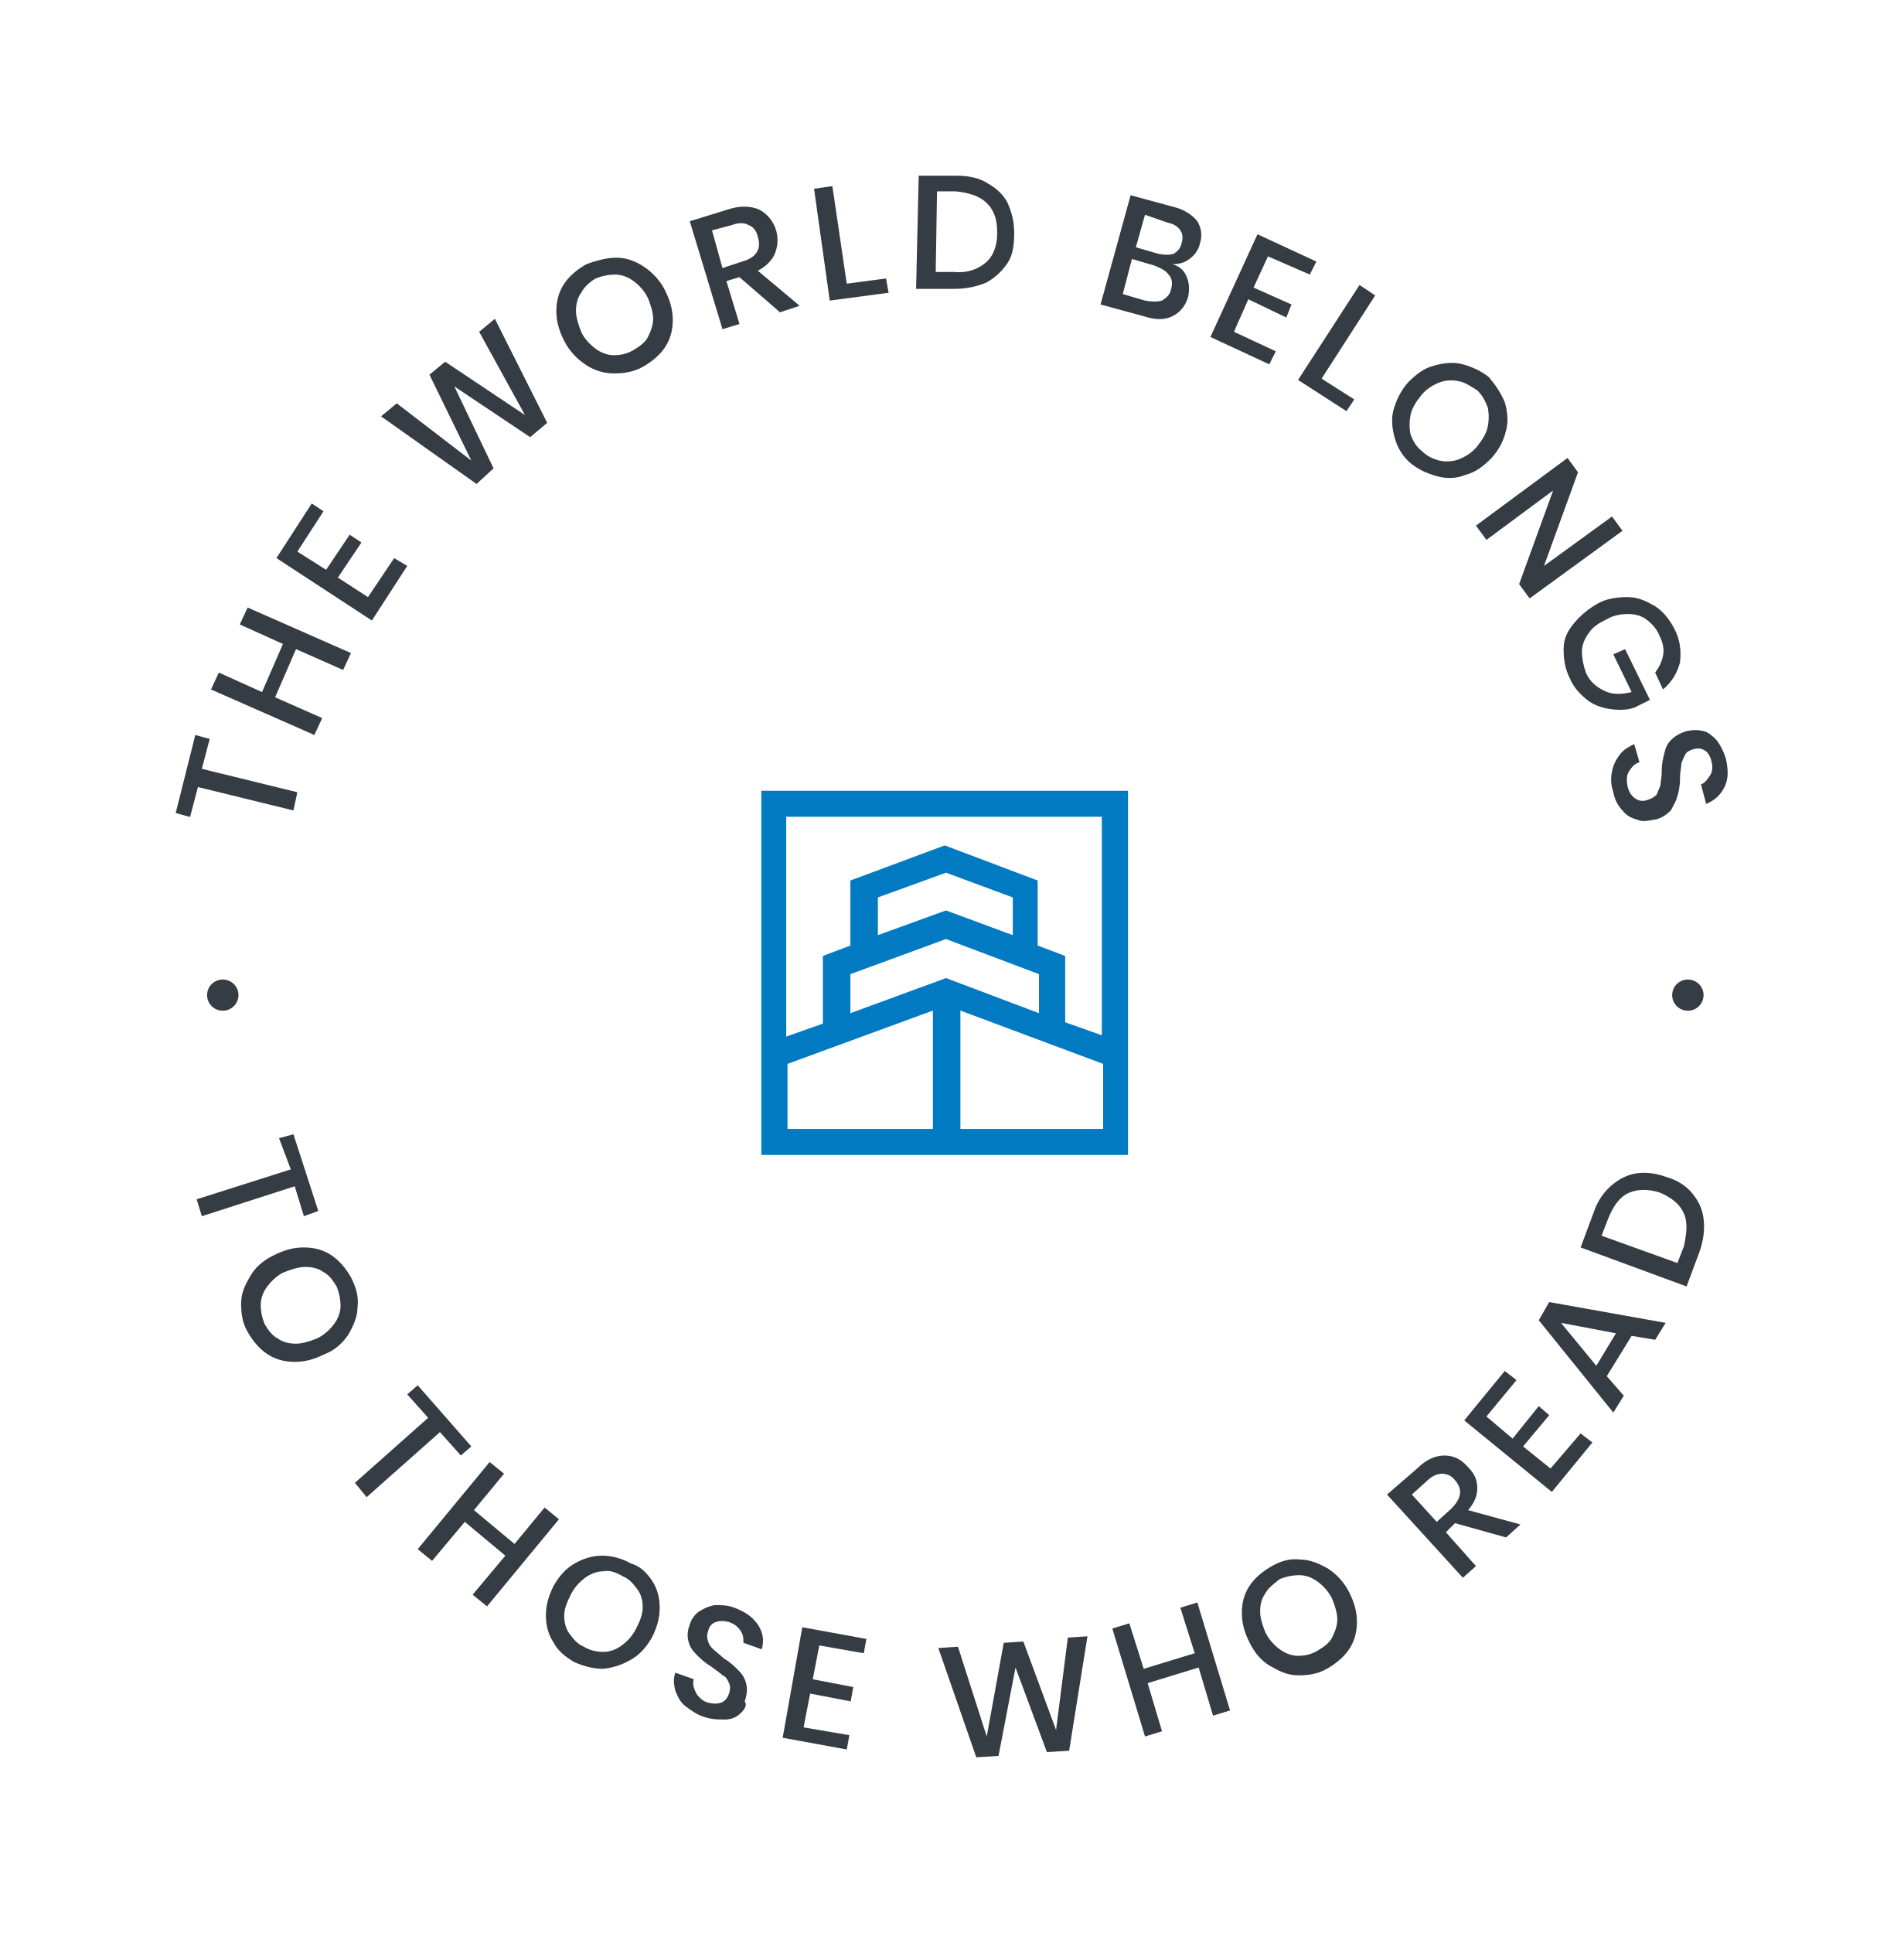
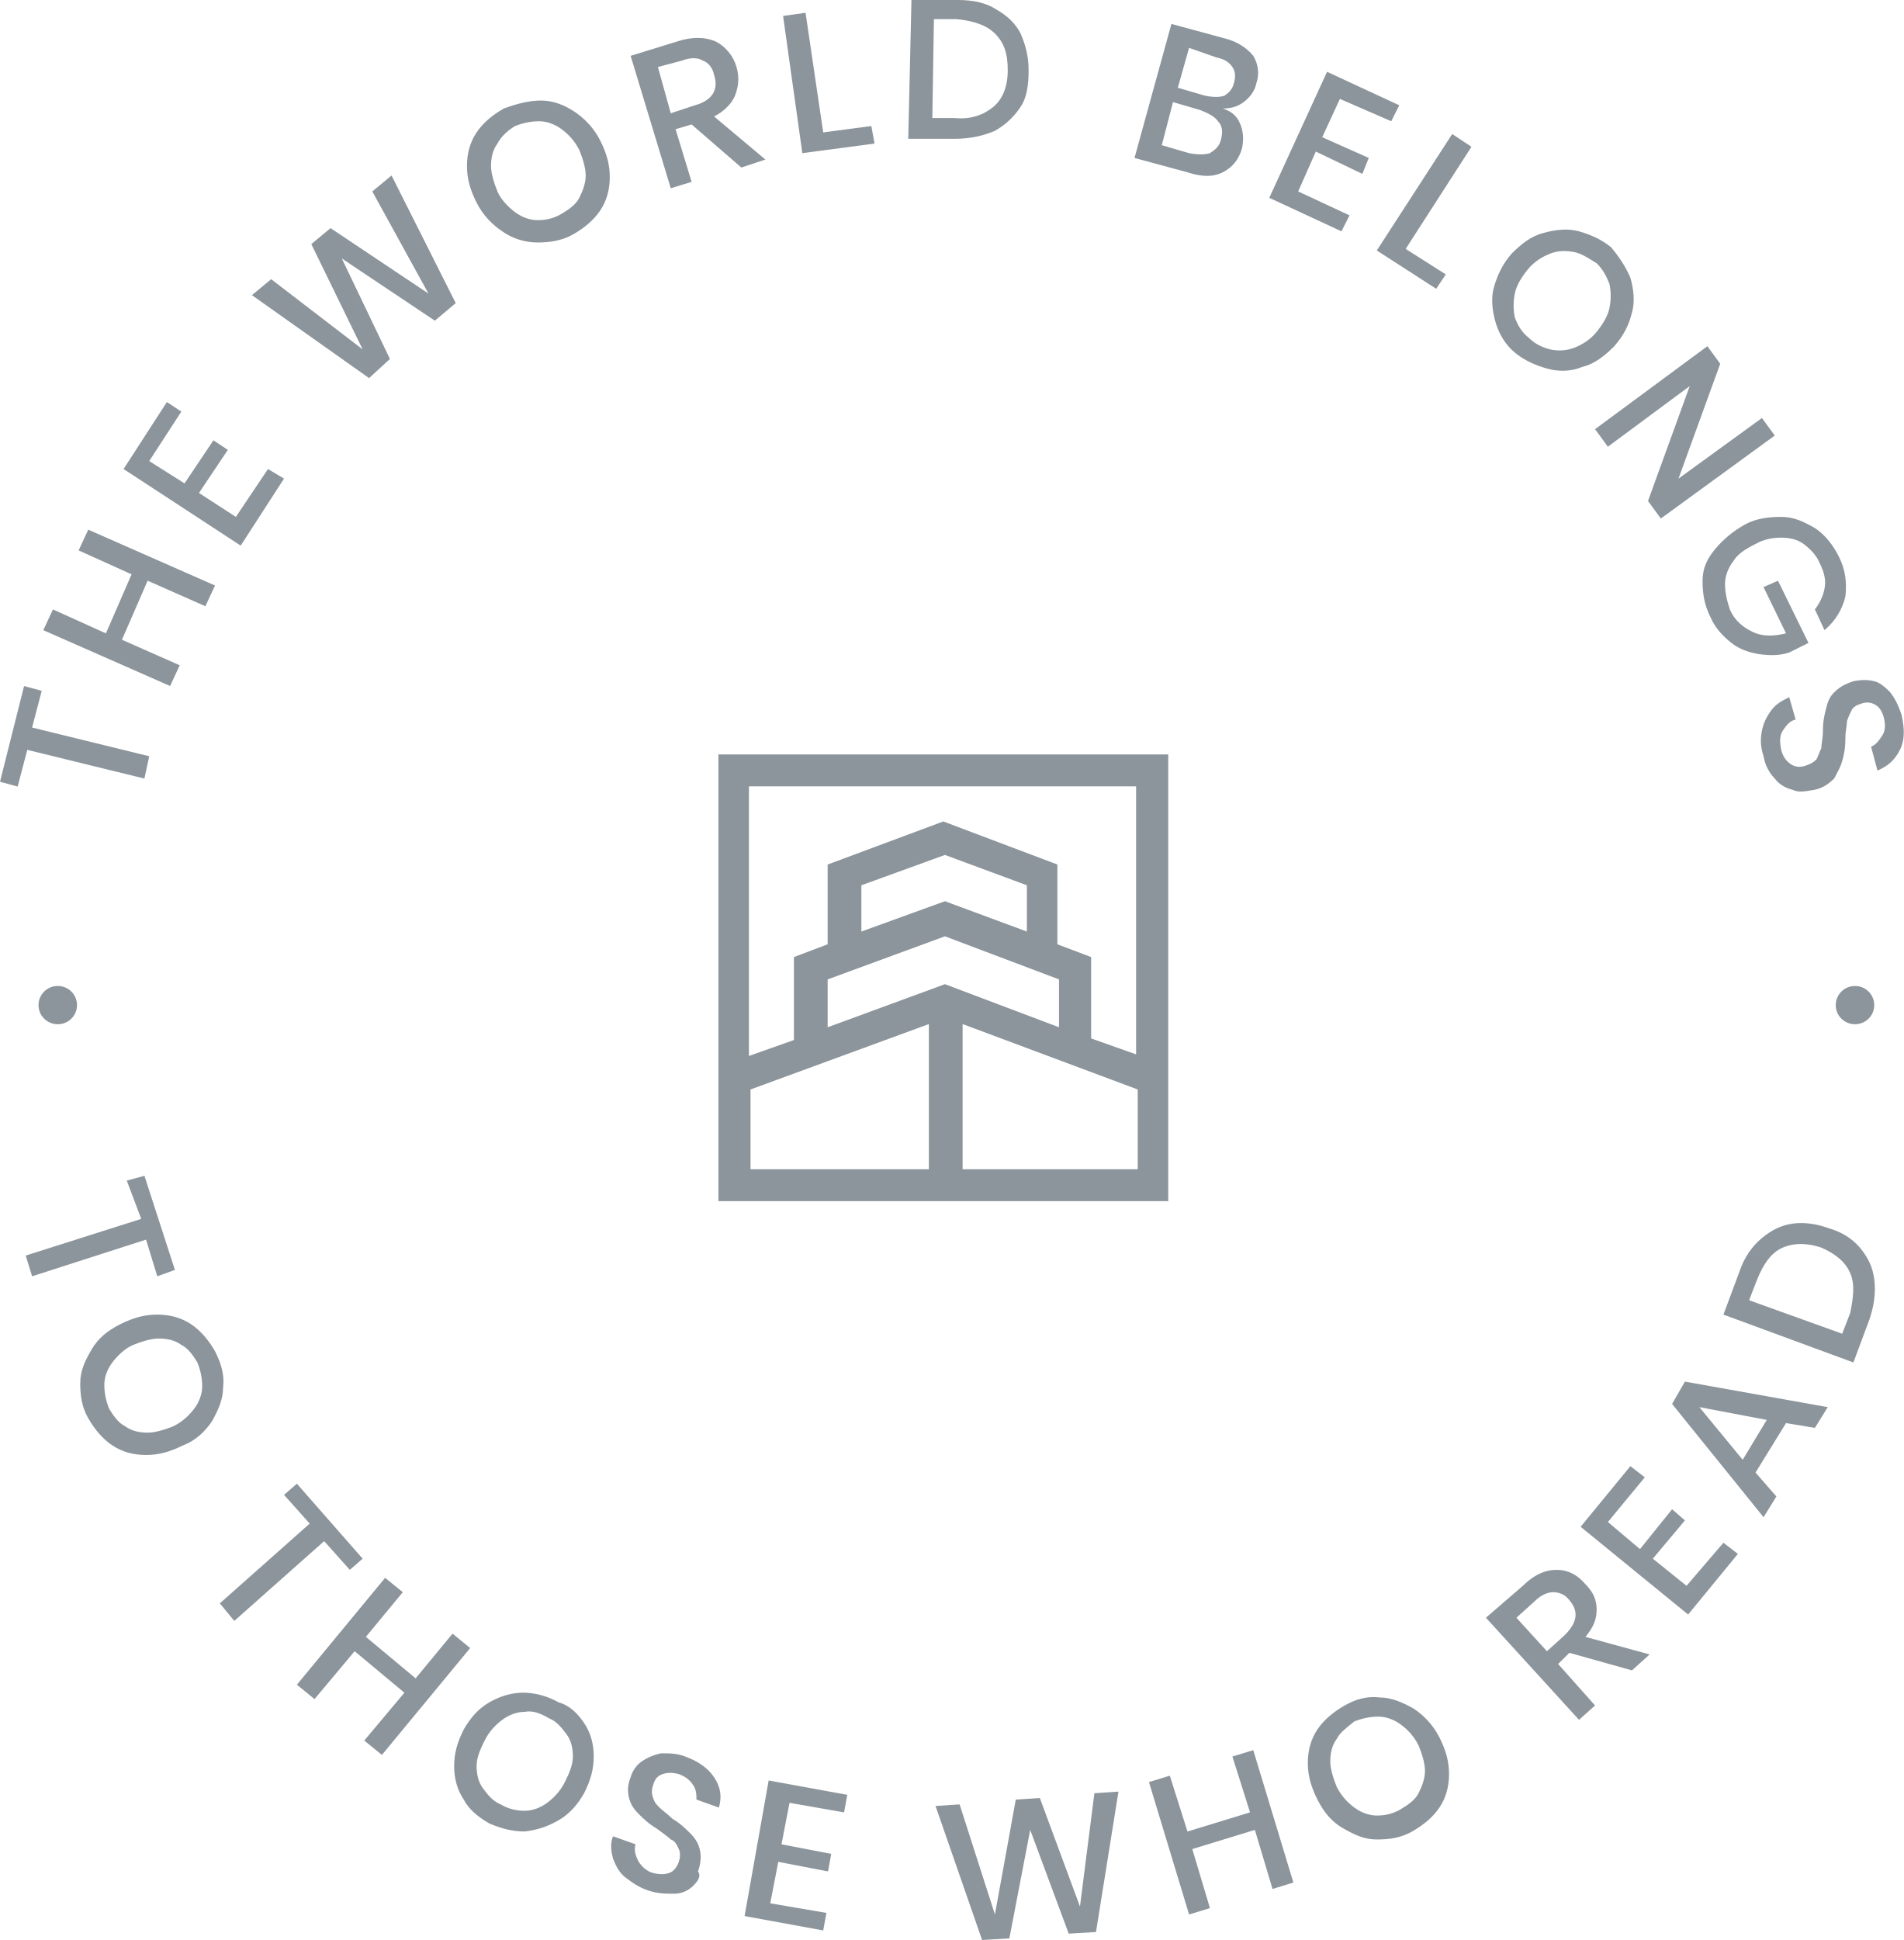
- <svg xmlns="http://www.w3.org/2000/svg" width="130" height="132" viewBox="0 0 130 132" fill="none">
-   <path fill-rule="evenodd" clip-rule="evenodd" d="M68.825 17.951C68.467 18.484 68.021 18.928 67.395 19.283C66.77 19.549 66.055 19.727 65.162 19.727H62.571L62.749 12H65.34C66.234 12 66.948 12.178 67.484 12.533C68.11 12.888 68.557 13.332 68.825 13.865C69.093 14.487 69.272 15.109 69.272 15.908C69.272 16.707 69.182 17.418 68.825 17.951ZM67.306 17.951C67.842 17.507 68.11 16.796 68.11 15.908C68.11 15.02 67.931 14.398 67.395 13.865C66.948 13.421 66.234 13.155 65.251 13.066H64L63.911 18.572H65.162C66.055 18.661 66.77 18.395 67.306 17.951ZM60.515 19.017L57.835 19.372L56.852 12.711L55.601 12.889L56.673 20.527L60.694 19.994L60.515 19.017ZM53.278 21.326L50.508 18.928L49.615 19.194L50.508 22.125L49.347 22.48L47.113 15.109L49.704 14.309C50.508 14.043 51.223 14.043 51.848 14.309C52.385 14.576 52.831 15.109 53.01 15.73C53.189 16.352 53.099 16.885 52.921 17.329C52.742 17.773 52.295 18.217 51.759 18.484L54.618 20.882L53.278 21.326ZM49.347 18.306L50.687 17.862C51.67 17.595 52.027 16.974 51.759 16.174C51.67 15.73 51.402 15.464 51.134 15.375C50.866 15.197 50.419 15.197 49.972 15.375L48.632 15.73L49.347 18.306ZM43.986 18.217C43.45 17.862 42.824 17.596 42.11 17.596C41.484 17.596 40.77 17.773 40.055 18.04C39.429 18.395 38.893 18.839 38.536 19.372C38.178 19.905 38 20.527 38 21.237C38 21.948 38.178 22.569 38.536 23.28C38.893 23.99 39.429 24.523 39.965 24.879C40.591 25.323 41.306 25.5 41.931 25.5C42.556 25.5 43.271 25.412 43.897 25.056C44.522 24.701 45.058 24.257 45.416 23.724C45.773 23.191 45.952 22.569 45.952 21.859C45.952 21.148 45.773 20.527 45.416 19.816C45.058 19.106 44.522 18.573 43.986 18.217ZM39.34 21.237C39.34 20.793 39.429 20.349 39.697 19.994C39.876 19.639 40.233 19.283 40.68 19.017C41.127 18.839 41.574 18.75 42.02 18.75C42.467 18.75 42.914 18.928 43.271 19.194C43.629 19.461 43.986 19.816 44.254 20.349C44.433 20.793 44.611 21.326 44.611 21.77C44.611 22.214 44.433 22.658 44.254 23.014C44.075 23.369 43.718 23.635 43.271 23.902C42.824 24.168 42.378 24.257 41.931 24.257C41.484 24.257 41.038 24.079 40.68 23.813C40.323 23.546 39.876 23.102 39.697 22.658C39.519 22.214 39.34 21.681 39.34 21.237ZM33.801 21.77L37.374 28.875L36.213 29.852L31.031 26.388L33.711 31.983L32.55 33.049L26.027 28.431L27.1 27.543L32.192 31.451L29.333 25.589L30.405 24.701L35.856 28.342L32.728 22.658L33.801 21.77ZM22.275 38.91L20.309 37.667L22.096 34.914L21.292 34.381L18.88 38.111L25.402 42.374L27.814 38.644L26.921 38.111L25.134 40.776L23.079 39.443L24.687 37.045L23.883 36.512L22.275 38.91ZM16.914 41.486L23.972 44.595L23.436 45.749L20.22 44.328L18.79 47.615L22.007 49.036L21.471 50.19L14.412 47.082L14.948 45.927L17.897 47.259L19.326 43.973L16.378 42.641L16.914 41.486ZM13.34 50.191L14.323 50.458L13.787 52.501L20.309 54.099L20.041 55.343L13.519 53.744L12.983 55.787L12 55.52L13.34 50.191ZM81.154 20.26C81.244 19.816 81.244 19.372 81.065 18.927C80.886 18.483 80.618 18.217 80.082 18.039C80.529 18.039 80.886 17.951 81.244 17.684C81.601 17.418 81.869 17.062 81.958 16.618C82.137 16.085 82.048 15.552 81.78 15.108C81.422 14.664 80.886 14.309 80.171 14.131L77.223 13.332L75.168 20.793L78.116 21.592C78.921 21.858 79.546 21.858 80.082 21.592C80.618 21.326 80.975 20.881 81.154 20.26ZM79.993 19.727C79.903 20.171 79.635 20.349 79.367 20.526C79.099 20.615 78.653 20.615 78.206 20.526L76.687 20.082L77.312 17.684L78.831 18.128C79.278 18.306 79.635 18.483 79.814 18.75C80.082 19.016 80.082 19.372 79.993 19.727ZM79.099 17.329L77.58 16.885L78.206 14.664L79.725 15.197C80.171 15.286 80.439 15.464 80.618 15.73C80.797 15.996 80.797 16.263 80.707 16.618C80.618 16.974 80.439 17.151 80.171 17.329C79.903 17.418 79.546 17.418 79.099 17.329ZM86.604 17.506L85.621 19.637L88.212 20.792L87.855 21.68L85.264 20.437L84.281 22.657L87.14 23.989L86.693 24.878L82.673 23.012L85.889 15.996L89.91 17.861L89.463 18.749L86.604 17.506ZM92.501 27.277L90.267 25.856L93.93 20.172L92.858 19.461L88.659 25.945L91.965 28.076L92.501 27.277ZM102.776 27.454C102.955 28.075 103.044 28.786 102.865 29.408C102.687 30.118 102.419 30.651 101.882 31.273C101.346 31.806 100.81 32.25 100.096 32.427C99.47 32.694 98.755 32.694 98.13 32.516C97.504 32.339 96.879 32.072 96.343 31.628C95.807 31.184 95.45 30.562 95.271 29.941C95.092 29.319 95.003 28.608 95.181 27.987C95.36 27.365 95.628 26.743 96.164 26.122C96.7 25.589 97.236 25.145 97.951 24.967C98.577 24.789 99.291 24.7 99.917 24.878C100.542 25.056 101.168 25.322 101.704 25.766C102.15 26.299 102.508 26.832 102.776 27.454ZM99.649 26.033C99.202 25.944 98.755 25.944 98.309 26.122C97.862 26.299 97.415 26.566 97.058 27.01C96.7 27.454 96.432 27.898 96.343 28.342C96.254 28.786 96.254 29.23 96.343 29.674C96.522 30.118 96.7 30.474 97.147 30.829C97.504 31.184 97.951 31.362 98.309 31.45C98.666 31.539 99.202 31.539 99.649 31.362C100.096 31.184 100.542 30.918 100.9 30.474C101.257 30.029 101.525 29.585 101.614 29.141C101.704 28.697 101.704 28.253 101.614 27.809C101.436 27.365 101.257 27.01 100.9 26.654C100.814 26.603 100.731 26.552 100.651 26.502L100.651 26.502C100.312 26.292 100.01 26.104 99.649 26.033ZM103.759 39.889L104.474 40.865L110.818 36.247L110.103 35.27L105.457 38.645L107.78 32.25L107.065 31.273L100.811 35.892L101.525 36.869L106.082 33.494L103.759 39.889ZM114.749 45.216C114.57 45.927 114.213 46.548 113.587 47.081L113.051 45.927C113.319 45.571 113.498 45.216 113.587 44.772C113.677 44.328 113.587 43.884 113.319 43.351C113.14 42.907 112.783 42.552 112.426 42.285C112.068 42.019 111.622 41.93 111.175 41.93C110.728 41.93 110.192 42.019 109.745 42.285C109.209 42.552 108.762 42.818 108.494 43.262C108.226 43.617 108.048 44.062 108.048 44.506C108.048 44.95 108.137 45.394 108.316 45.927C108.584 46.548 109.031 46.904 109.567 47.17C110.103 47.437 110.728 47.437 111.443 47.259L110.192 44.683L110.996 44.328L112.694 47.792L111.622 48.325C111.085 48.502 110.549 48.502 109.924 48.413C109.388 48.325 108.852 48.147 108.405 47.792C107.958 47.437 107.512 46.992 107.244 46.371C106.886 45.66 106.797 45.038 106.797 44.328C106.797 43.617 107.065 43.085 107.512 42.552C107.958 42.019 108.494 41.575 109.12 41.219C109.745 40.864 110.46 40.775 111.175 40.775C111.89 40.775 112.426 41.042 113.051 41.397C113.587 41.752 114.034 42.285 114.391 42.996C114.749 43.706 114.838 44.417 114.749 45.216ZM110.817 55.342C111.086 55.697 111.443 55.875 111.8 55.964C112.121 56.123 112.441 56.068 112.891 55.991L112.892 55.991L112.893 55.99C112.944 55.982 112.997 55.972 113.051 55.964C113.498 55.875 113.855 55.608 114.123 55.342C114.169 55.25 114.216 55.164 114.26 55.081L114.26 55.081C114.388 54.843 114.504 54.628 114.57 54.365C114.659 54.098 114.749 53.654 114.749 53.121C114.749 52.871 114.777 52.677 114.802 52.508V52.508C114.821 52.377 114.838 52.261 114.838 52.144C114.927 51.878 115.017 51.7 115.106 51.523C115.195 51.345 115.374 51.256 115.642 51.167C115.91 51.079 116.178 51.079 116.446 51.256C116.625 51.345 116.804 51.611 116.893 51.967C116.982 52.322 116.982 52.677 116.804 52.944C116.625 53.21 116.446 53.477 116.178 53.566L116.536 54.898C117.161 54.631 117.518 54.276 117.787 53.743C118.055 53.21 118.055 52.589 117.876 51.789C117.697 51.256 117.518 50.901 117.25 50.546C116.982 50.279 116.714 50.013 116.357 49.924C116 49.835 115.642 49.835 115.195 49.924C114.659 50.102 114.391 50.279 114.123 50.546C113.855 50.812 113.766 51.079 113.677 51.434L113.677 51.434C113.587 51.789 113.498 52.145 113.498 52.677C113.498 52.928 113.47 53.121 113.445 53.291V53.291V53.291C113.426 53.422 113.409 53.538 113.409 53.654C113.364 53.743 113.319 53.854 113.275 53.965C113.23 54.076 113.185 54.187 113.14 54.276C112.962 54.454 112.783 54.542 112.515 54.631C112.247 54.72 111.979 54.72 111.711 54.542C111.443 54.365 111.264 54.098 111.175 53.743C111.086 53.299 111.086 52.944 111.264 52.677C111.443 52.411 111.622 52.144 111.979 52.056L111.622 50.812C111.264 50.99 110.907 51.167 110.639 51.523C110.371 51.878 110.192 52.233 110.103 52.677C110.013 53.121 110.013 53.566 110.192 54.098C110.281 54.631 110.549 55.075 110.817 55.342ZM21.74 82.697L20.757 83.052L20.131 81.01L13.788 83.052L13.431 81.898L19.863 79.855L19.059 77.724L20.042 77.457L21.74 82.697ZM23.794 91.134C24.152 90.513 24.42 89.891 24.42 89.269C24.509 88.559 24.331 87.937 23.973 87.226C23.616 86.605 23.169 86.072 22.633 85.716C22.097 85.361 21.471 85.184 20.757 85.184C20.042 85.184 19.416 85.361 18.702 85.716C17.987 86.072 17.451 86.516 17.093 87.138C16.736 87.759 16.468 88.292 16.468 89.003C16.468 89.713 16.557 90.335 16.915 90.957C17.272 91.578 17.719 92.111 18.255 92.466C18.791 92.822 19.416 92.999 20.131 92.999C20.846 92.999 21.471 92.822 22.186 92.466C22.901 92.2 23.437 91.667 23.794 91.134ZM20.846 86.516C21.293 86.516 21.739 86.605 22.097 86.871C22.454 87.049 22.722 87.404 22.99 87.848C23.169 88.292 23.258 88.736 23.258 89.18C23.258 89.624 23.08 90.069 22.812 90.424C22.544 90.779 22.186 91.134 21.65 91.401C21.203 91.578 20.667 91.756 20.221 91.756C19.774 91.756 19.327 91.667 18.97 91.401C18.612 91.223 18.344 90.868 18.076 90.424C17.898 89.98 17.808 89.536 17.808 89.091C17.808 88.647 17.987 88.203 18.255 87.848C18.523 87.493 18.97 87.049 19.416 86.871C19.863 86.694 20.399 86.516 20.846 86.516ZM32.193 98.772L31.478 99.394L30.049 97.795L25.045 102.236L24.241 101.259L29.244 96.818L27.815 95.219L28.53 94.598L32.193 98.772ZM33.265 109.696L38.179 103.746L37.197 102.946L35.142 105.433L32.372 103.124L34.427 100.637L33.444 99.838L28.53 105.789L29.513 106.588L31.746 103.923L34.516 106.233L32.282 108.897L33.265 109.696ZM44.523 107.92C44.881 108.453 45.059 109.075 45.059 109.785C45.059 110.496 44.881 111.117 44.523 111.828C44.166 112.45 43.719 112.982 43.094 113.338C42.468 113.693 41.932 113.871 41.218 113.959C40.503 113.959 39.877 113.782 39.252 113.515C38.627 113.16 38.09 112.716 37.822 112.183C37.465 111.65 37.286 111.028 37.286 110.318C37.286 109.607 37.465 108.986 37.822 108.275C38.18 107.653 38.627 107.121 39.252 106.765C39.877 106.41 40.503 106.232 41.128 106.232C41.754 106.232 42.468 106.41 43.094 106.765C43.719 106.943 44.166 107.387 44.523 107.92ZM41.218 107.298C40.771 107.298 40.324 107.476 39.967 107.742C39.609 108.009 39.252 108.364 38.984 108.897C38.716 109.43 38.537 109.874 38.537 110.318C38.537 110.762 38.627 111.206 38.895 111.561C39.163 111.917 39.431 112.272 39.877 112.45C40.324 112.716 40.771 112.805 41.218 112.805C41.664 112.805 42.111 112.627 42.468 112.361C42.826 112.094 43.183 111.739 43.451 111.206C43.719 110.673 43.898 110.229 43.898 109.785C43.898 109.341 43.809 108.897 43.541 108.542C43.273 108.186 43.005 107.831 42.558 107.653C42.111 107.387 41.664 107.209 41.218 107.298ZM49.526 117.423C49.973 117.423 50.33 117.246 50.599 116.979C50.867 116.713 51.045 116.446 50.867 116.18C51.045 115.647 51.045 115.292 50.956 114.936C50.867 114.581 50.688 114.315 50.42 114.048C50.152 113.782 49.884 113.515 49.437 113.249C49.289 113.102 49.142 112.982 49.009 112.875L49.009 112.875L49.009 112.875C48.901 112.787 48.803 112.707 48.722 112.627C48.544 112.45 48.454 112.361 48.365 112.094C48.275 111.828 48.275 111.65 48.365 111.384C48.454 111.028 48.633 110.851 48.901 110.762C49.169 110.673 49.437 110.673 49.794 110.762C50.241 110.94 50.42 111.117 50.599 111.384C50.777 111.65 50.777 111.917 50.777 112.183L52.028 112.627C52.207 112.005 52.117 111.473 51.76 110.94C51.403 110.407 50.867 110.051 50.152 109.785C49.705 109.607 49.258 109.607 48.812 109.607C48.365 109.696 48.007 109.874 47.739 110.051C47.471 110.229 47.203 110.584 47.114 110.94C46.935 111.384 46.935 111.739 47.025 112.094C47.114 112.45 47.293 112.716 47.561 112.982C47.829 113.249 48.097 113.515 48.544 113.782C48.639 113.853 48.727 113.917 48.81 113.977L48.811 113.978L48.812 113.979C49.038 114.143 49.217 114.273 49.348 114.403C49.579 114.48 49.677 114.689 49.757 114.859L49.757 114.859L49.758 114.86C49.77 114.887 49.782 114.912 49.794 114.936C49.884 115.114 49.884 115.38 49.794 115.647C49.705 115.913 49.526 116.18 49.258 116.269C48.99 116.357 48.722 116.357 48.365 116.269C48.007 116.18 47.739 115.913 47.561 115.647C47.382 115.292 47.293 115.025 47.382 114.67L46.131 114.226C45.952 114.67 46.042 115.114 46.131 115.469C46.31 115.913 46.489 116.269 46.846 116.535C47.203 116.801 47.561 117.068 48.097 117.246C48.633 117.423 49.08 117.423 49.526 117.423ZM55.959 112.363L55.513 114.672L58.282 115.205L58.104 116.182L55.334 115.649L54.887 117.958L58.014 118.491L57.836 119.468L53.458 118.668L54.798 111.119L59.176 111.918L58.997 112.895L55.959 112.363ZM73.024 119.556L74.275 111.74L72.935 111.829L72.131 118.135L69.897 112.095L68.557 112.184L67.396 118.579L65.43 112.451L64.09 112.54L66.681 120L68.2 119.911L69.361 113.872L71.505 119.645L73.024 119.556ZM81.781 109.432L84.014 116.803L82.853 117.159L81.87 113.872L78.386 114.938L79.368 118.224L78.207 118.58L75.973 111.208L77.135 110.853L78.118 113.961L81.602 112.895L80.619 109.787L81.781 109.432ZM90.715 107.121C90.09 106.766 89.464 106.499 88.839 106.499C88.124 106.41 87.499 106.588 86.873 106.943C86.248 107.299 85.712 107.743 85.354 108.276C84.997 108.808 84.818 109.43 84.818 110.141C84.818 110.851 84.997 111.473 85.354 112.183C85.712 112.894 86.159 113.427 86.784 113.782C87.409 114.137 87.945 114.404 88.66 114.404C89.375 114.404 90 114.315 90.626 113.96C91.251 113.604 91.787 113.16 92.145 112.627C92.502 112.095 92.681 111.473 92.681 110.762C92.681 110.052 92.502 109.43 92.145 108.72C91.787 108.009 91.251 107.476 90.715 107.121ZM86.069 110.052C86.069 109.608 86.159 109.164 86.427 108.808C86.592 108.479 86.912 108.226 87.314 107.907L87.409 107.831C87.856 107.654 88.303 107.565 88.75 107.565C89.196 107.565 89.643 107.743 90 108.009C90.358 108.276 90.715 108.631 90.983 109.164C91.162 109.608 91.341 110.141 91.341 110.585C91.341 111.029 91.162 111.473 90.983 111.828C90.805 112.183 90.447 112.45 90 112.716C89.554 112.983 89.107 113.072 88.66 113.072C88.213 113.072 87.767 112.894 87.409 112.627C87.052 112.361 86.695 112.006 86.427 111.473C86.248 111.029 86.069 110.496 86.069 110.052ZM102.866 104.99L99.381 104.013L98.756 104.635L100.811 106.944L99.918 107.743L94.735 102.059L96.79 100.283C97.416 99.661 98.041 99.394 98.667 99.394C99.292 99.394 99.828 99.661 100.275 100.194C100.722 100.638 100.9 101.082 100.9 101.615C100.9 102.148 100.722 102.592 100.275 103.125L103.849 104.102L102.866 104.99ZM98.131 103.924L99.113 103.036C99.828 102.325 99.918 101.704 99.381 101.082C99.113 100.727 98.756 100.638 98.488 100.638C98.131 100.638 97.773 100.816 97.416 101.171L96.433 102.059L98.131 103.924ZM103.313 98.24L101.526 96.73L103.581 94.243L102.777 93.621L100.008 96.996L105.994 101.881L108.763 98.506L107.959 97.884L105.904 100.282L104.028 98.772L105.815 96.641L105.1 96.019L103.313 98.24ZM111.444 91.223L109.746 93.977L110.908 95.309L110.193 96.463L105.1 90.157L105.815 88.914L113.767 90.335L113.052 91.49L111.444 91.223ZM110.372 91.046L106.619 90.335L109.031 93.266L110.372 91.046ZM116.358 83.23C116.268 82.519 116 81.986 115.554 81.453C115.107 80.921 114.481 80.565 113.856 80.388C113.141 80.121 112.426 80.032 111.801 80.121C111.176 80.21 110.64 80.477 110.103 80.921C109.567 81.365 109.121 81.986 108.853 82.786L107.959 85.184L115.196 87.848L116.09 85.45C116.358 84.651 116.447 83.94 116.358 83.23ZM113.409 81.453C114.213 81.809 114.749 82.253 115.018 82.874C115.286 83.496 115.196 84.207 115.018 85.095L114.571 86.249L109.389 84.384L109.835 83.23C110.193 82.342 110.64 81.72 111.265 81.453C111.89 81.187 112.605 81.187 113.409 81.453ZM15.216 69.02C15.808 69.02 16.288 68.543 16.288 67.954C16.288 67.366 15.808 66.889 15.216 66.889C14.624 66.889 14.144 67.366 14.144 67.954C14.144 68.543 14.624 69.02 15.216 69.02ZM116.356 67.954C116.356 68.543 115.876 69.02 115.284 69.02C114.692 69.02 114.212 68.543 114.212 67.954C114.212 67.366 114.692 66.889 115.284 66.889C115.876 66.889 116.356 67.366 116.356 67.954Z" fill="#353C43" />
-   <path d="M65.597 77.092V69.01L75.347 72.651V77.092H65.597ZM53.789 72.651L63.718 69.01V77.092H53.789V72.651ZM69.175 63.859L64.613 62.171L59.961 63.859V61.283L64.613 59.595L69.175 61.283V63.859ZM64.613 66.79L58.083 69.188V66.523L64.613 64.125L70.964 66.523V69.188L64.613 66.79ZM75.257 55.776V70.697L72.753 69.809V65.28L70.874 64.569V60.128L64.523 57.73L58.083 60.128V64.569L56.204 65.28V69.898L53.7 70.786V55.776H75.257ZM77.046 54H52V78.868H77.046V54Z" fill="#027AC2" />
+ <svg xmlns="http://www.w3.org/2000/svg" width="106" height="108" viewBox="0 0 106 108" fill="none">
+   <path fill-rule="evenodd" clip-rule="evenodd" d="M56.825 5.951C56.467 6.484 56.021 6.928 55.395 7.283C54.77 7.549 54.055 7.727 53.161 7.727H50.571L50.749 0H53.34C54.234 0 54.949 0.178 55.484 0.533C56.11 0.888 56.557 1.332 56.825 1.865C57.093 2.487 57.272 3.109 57.272 3.908C57.272 4.707 57.182 5.418 56.825 5.951ZM55.306 5.951C55.842 5.507 56.11 4.796 56.11 3.908C56.11 3.02 55.931 2.398 55.395 1.865C54.949 1.421 54.234 1.155 53.251 1.066H52L51.911 6.572H53.161C54.055 6.661 54.77 6.395 55.306 5.951ZM48.515 7.017L45.835 7.372L44.852 0.711L43.601 0.889L44.673 8.527L48.694 7.994L48.515 7.017ZM41.278 9.326L38.508 6.928L37.615 7.194L38.508 10.125L37.347 10.48L35.113 3.109L37.704 2.309C38.508 2.043 39.223 2.043 39.848 2.309C40.385 2.576 40.831 3.109 41.01 3.73C41.189 4.352 41.099 4.885 40.921 5.329C40.742 5.773 40.295 6.217 39.759 6.484L42.618 8.882L41.278 9.326ZM37.347 6.306L38.687 5.862C39.67 5.595 40.027 4.974 39.759 4.174C39.67 3.73 39.402 3.464 39.134 3.375C38.866 3.197 38.419 3.197 37.972 3.375L36.632 3.73L37.347 6.306ZM31.986 6.217C31.45 5.862 30.824 5.596 30.11 5.596C29.484 5.596 28.77 5.773 28.055 6.04C27.429 6.395 26.893 6.839 26.536 7.372C26.178 7.905 26 8.527 26 9.237C26 9.948 26.178 10.569 26.536 11.28C26.893 11.99 27.429 12.523 27.965 12.879C28.591 13.323 29.306 13.5 29.931 13.5C30.556 13.5 31.271 13.412 31.897 13.056C32.522 12.701 33.058 12.257 33.416 11.724C33.773 11.191 33.952 10.569 33.952 9.859C33.952 9.148 33.773 8.527 33.416 7.816C33.058 7.106 32.522 6.573 31.986 6.217ZM27.34 9.237C27.34 8.793 27.429 8.349 27.697 7.994C27.876 7.638 28.233 7.283 28.68 7.017C29.127 6.839 29.574 6.75 30.02 6.75C30.467 6.75 30.914 6.928 31.271 7.194C31.629 7.461 31.986 7.816 32.254 8.349C32.433 8.793 32.611 9.326 32.611 9.77C32.611 10.214 32.433 10.658 32.254 11.014C32.075 11.369 31.718 11.635 31.271 11.902C30.824 12.168 30.378 12.257 29.931 12.257C29.484 12.257 29.038 12.079 28.68 11.813C28.323 11.546 27.876 11.102 27.697 10.658C27.519 10.214 27.34 9.681 27.34 9.237ZM21.801 9.77L25.375 16.875L24.213 17.852L19.031 14.388L21.711 19.983L20.55 21.049L14.027 16.431L15.1 15.543L20.192 19.451L17.333 13.589L18.405 12.7L23.856 16.342L20.729 10.658L21.801 9.77ZM10.275 26.91L8.309 25.667L10.096 22.914L9.292 22.381L6.88 26.111L13.402 30.374L15.814 26.644L14.921 26.111L13.134 28.776L11.079 27.443L12.687 25.045L11.883 24.512L10.275 26.91ZM4.914 29.486L11.972 32.595L11.436 33.749L8.22 32.328L6.79 35.615L10.007 37.036L9.471 38.19L2.412 35.082L2.948 33.927L5.897 35.259L7.326 31.973L4.378 30.641L4.914 29.486ZM1.34 38.191L2.323 38.458L1.787 40.501L8.309 42.099L8.041 43.343L1.519 41.744L0.983 43.787L0 43.52L1.34 38.191ZM69.154 8.26C69.244 7.816 69.244 7.372 69.065 6.927C68.886 6.483 68.618 6.217 68.082 6.039C68.529 6.039 68.886 5.95 69.244 5.684C69.601 5.418 69.869 5.062 69.958 4.618C70.137 4.085 70.048 3.552 69.78 3.108C69.422 2.664 68.886 2.309 68.171 2.131L65.223 1.332L63.168 8.793L66.116 9.592C66.921 9.858 67.546 9.858 68.082 9.592C68.618 9.325 68.975 8.881 69.154 8.26ZM67.993 7.727C67.903 8.171 67.635 8.348 67.367 8.526C67.099 8.615 66.653 8.615 66.206 8.526L64.687 8.082L65.312 5.684L66.831 6.128C67.278 6.306 67.635 6.483 67.814 6.75C68.082 7.016 68.082 7.372 67.993 7.727ZM67.099 5.329L65.58 4.885L66.206 2.664L67.725 3.197C68.171 3.286 68.439 3.464 68.618 3.73C68.797 3.997 68.797 4.263 68.707 4.618C68.618 4.973 68.439 5.151 68.171 5.329C67.903 5.418 67.546 5.418 67.099 5.329ZM74.604 5.506L73.621 7.638L76.212 8.792L75.855 9.68L73.264 8.437L72.281 10.657L75.14 11.989L74.693 12.878L70.673 11.012L73.889 3.996L77.91 5.861L77.463 6.749L74.604 5.506ZM80.501 15.277L78.267 13.856L81.93 8.171L80.858 7.461L76.659 13.944L79.965 16.076L80.501 15.277ZM90.776 15.454C90.955 16.075 91.044 16.786 90.865 17.408C90.687 18.118 90.418 18.651 89.882 19.273C89.346 19.806 88.81 20.25 88.096 20.427C87.47 20.694 86.755 20.694 86.13 20.516C85.504 20.339 84.879 20.072 84.343 19.628C83.807 19.184 83.45 18.562 83.271 17.941C83.092 17.319 83.003 16.608 83.181 15.987C83.36 15.365 83.628 14.743 84.164 14.121C84.7 13.589 85.236 13.145 85.951 12.967C86.577 12.789 87.291 12.7 87.917 12.878C88.542 13.056 89.168 13.322 89.704 13.766C90.15 14.299 90.508 14.832 90.776 15.454ZM87.649 14.033C87.202 13.944 86.755 13.944 86.309 14.121C85.862 14.299 85.415 14.566 85.058 15.01C84.7 15.454 84.432 15.898 84.343 16.342C84.254 16.786 84.254 17.23 84.343 17.674C84.522 18.118 84.7 18.474 85.147 18.829C85.504 19.184 85.951 19.362 86.309 19.45C86.666 19.539 87.202 19.539 87.649 19.362C88.096 19.184 88.542 18.918 88.9 18.474C89.257 18.029 89.525 17.585 89.614 17.141C89.704 16.697 89.704 16.253 89.614 15.809C89.436 15.365 89.257 15.01 88.9 14.654C88.814 14.603 88.731 14.552 88.651 14.502L88.651 14.502C88.312 14.292 88.01 14.104 87.649 14.033ZM91.759 27.889L92.474 28.866L98.817 24.247L98.103 23.27L93.457 26.645L95.78 20.25L95.065 19.273L88.811 23.892L89.525 24.869L94.082 21.494L91.759 27.889ZM102.749 33.216C102.57 33.927 102.213 34.548 101.587 35.081L101.051 33.927C101.319 33.571 101.498 33.216 101.587 32.772C101.677 32.328 101.587 31.884 101.319 31.351C101.14 30.907 100.783 30.552 100.426 30.285C100.068 30.019 99.622 29.93 99.175 29.93C98.728 29.93 98.192 30.019 97.745 30.285C97.209 30.552 96.763 30.818 96.494 31.262C96.226 31.617 96.048 32.062 96.048 32.506C96.048 32.95 96.137 33.394 96.316 33.927C96.584 34.548 97.031 34.904 97.567 35.17C98.103 35.437 98.728 35.437 99.443 35.259L98.192 32.683L98.996 32.328L100.694 35.792L99.622 36.325C99.085 36.502 98.549 36.502 97.924 36.413C97.388 36.325 96.852 36.147 96.405 35.792C95.958 35.437 95.512 34.992 95.244 34.371C94.886 33.66 94.797 33.038 94.797 32.328C94.797 31.617 95.065 31.085 95.512 30.552C95.958 30.019 96.494 29.575 97.12 29.22C97.745 28.864 98.46 28.775 99.175 28.775C99.89 28.775 100.426 29.042 101.051 29.397C101.587 29.752 102.034 30.285 102.391 30.996C102.749 31.706 102.838 32.417 102.749 33.216ZM98.817 43.342C99.085 43.697 99.443 43.875 99.8 43.964C100.121 44.123 100.441 44.068 100.891 43.991L100.892 43.991L100.893 43.99C100.944 43.982 100.997 43.972 101.051 43.964C101.498 43.875 101.855 43.608 102.123 43.342C102.169 43.25 102.216 43.164 102.26 43.081L102.26 43.081C102.388 42.843 102.504 42.628 102.57 42.365C102.659 42.098 102.749 41.654 102.749 41.121C102.749 40.871 102.777 40.677 102.802 40.508V40.508C102.821 40.377 102.838 40.261 102.838 40.144C102.927 39.878 103.017 39.7 103.106 39.523C103.195 39.345 103.374 39.256 103.642 39.167C103.91 39.079 104.178 39.079 104.446 39.256C104.625 39.345 104.804 39.611 104.893 39.967C104.982 40.322 104.982 40.677 104.804 40.944C104.625 41.21 104.446 41.477 104.178 41.566L104.536 42.898C105.161 42.631 105.518 42.276 105.787 41.743C106.055 41.21 106.055 40.589 105.876 39.789C105.697 39.256 105.518 38.901 105.25 38.546C104.982 38.279 104.714 38.013 104.357 37.924C104 37.835 103.642 37.835 103.195 37.924C102.659 38.102 102.391 38.279 102.123 38.546C101.855 38.812 101.766 39.079 101.677 39.434L101.677 39.434C101.587 39.789 101.498 40.145 101.498 40.677C101.498 40.928 101.47 41.121 101.445 41.291V41.291V41.291C101.426 41.422 101.409 41.538 101.409 41.654C101.364 41.743 101.319 41.854 101.275 41.965C101.23 42.076 101.185 42.187 101.14 42.276C100.962 42.454 100.783 42.542 100.515 42.631C100.247 42.72 99.979 42.72 99.711 42.542C99.443 42.365 99.264 42.098 99.175 41.743C99.085 41.299 99.085 40.944 99.264 40.677C99.443 40.411 99.622 40.144 99.979 40.056L99.622 38.812C99.264 38.99 98.907 39.167 98.639 39.523C98.371 39.878 98.192 40.233 98.103 40.677C98.013 41.121 98.013 41.566 98.192 42.098C98.281 42.631 98.549 43.075 98.817 43.342ZM9.74 70.697L8.757 71.052L8.132 69.01L1.788 71.052L1.431 69.898L7.863 67.855L7.059 65.724L8.042 65.457L9.74 70.697ZM11.794 79.134C12.152 78.513 12.42 77.891 12.42 77.269C12.509 76.559 12.331 75.937 11.973 75.226C11.616 74.605 11.169 74.072 10.633 73.716C10.097 73.361 9.471 73.184 8.757 73.184C8.042 73.184 7.416 73.361 6.702 73.716C5.987 74.072 5.451 74.516 5.093 75.138C4.736 75.759 4.468 76.292 4.468 77.003C4.468 77.713 4.557 78.335 4.915 78.957C5.272 79.578 5.719 80.111 6.255 80.466C6.791 80.822 7.416 80.999 8.131 80.999C8.846 80.999 9.471 80.822 10.186 80.466C10.901 80.2 11.437 79.667 11.794 79.134ZM8.846 74.516C9.293 74.516 9.739 74.605 10.097 74.871C10.454 75.049 10.722 75.404 10.99 75.848C11.169 76.292 11.258 76.736 11.258 77.18C11.258 77.624 11.08 78.069 10.812 78.424C10.543 78.779 10.186 79.134 9.65 79.401C9.203 79.578 8.667 79.756 8.221 79.756C7.774 79.756 7.327 79.667 6.97 79.401C6.612 79.223 6.344 78.868 6.076 78.424C5.897 77.98 5.808 77.536 5.808 77.091C5.808 76.647 5.987 76.203 6.255 75.848C6.523 75.493 6.97 75.049 7.416 74.871C7.863 74.694 8.399 74.516 8.846 74.516ZM20.193 86.772L19.478 87.394L18.049 85.795L13.045 90.236L12.241 89.259L17.244 84.818L15.815 83.219L16.53 82.598L20.193 86.772ZM21.265 97.696L26.179 91.746L25.197 90.946L23.142 93.433L20.372 91.124L22.427 88.637L21.444 87.838L16.53 93.788L17.513 94.588L19.746 91.923L22.516 94.233L20.282 96.897L21.265 97.696ZM32.523 95.92C32.881 96.453 33.059 97.075 33.059 97.785C33.059 98.496 32.881 99.117 32.523 99.828C32.166 100.45 31.719 100.982 31.094 101.338C30.468 101.693 29.932 101.871 29.218 101.959C28.503 101.959 27.877 101.782 27.252 101.515C26.627 101.16 26.09 100.716 25.822 100.183C25.465 99.65 25.286 99.028 25.286 98.318C25.286 97.607 25.465 96.986 25.822 96.275C26.18 95.653 26.627 95.121 27.252 94.765C27.877 94.41 28.503 94.232 29.128 94.232C29.754 94.232 30.468 94.41 31.094 94.765C31.719 94.943 32.166 95.387 32.523 95.92ZM29.218 95.298C28.771 95.298 28.324 95.476 27.967 95.742C27.609 96.009 27.252 96.364 26.984 96.897C26.716 97.43 26.537 97.874 26.537 98.318C26.537 98.762 26.627 99.206 26.895 99.561C27.163 99.917 27.431 100.272 27.877 100.45C28.324 100.716 28.771 100.805 29.218 100.805C29.664 100.805 30.111 100.627 30.468 100.361C30.826 100.094 31.183 99.739 31.451 99.206C31.719 98.673 31.898 98.229 31.898 97.785C31.898 97.341 31.809 96.897 31.541 96.542C31.273 96.186 31.005 95.831 30.558 95.653C30.111 95.387 29.664 95.209 29.218 95.298ZM37.526 105.423C37.973 105.423 38.33 105.246 38.599 104.979C38.867 104.713 39.045 104.446 38.867 104.18C39.045 103.647 39.045 103.292 38.956 102.936C38.867 102.581 38.688 102.315 38.42 102.048C38.152 101.782 37.884 101.515 37.437 101.249C37.289 101.102 37.142 100.982 37.009 100.875L37.009 100.875L37.009 100.875C36.901 100.787 36.803 100.707 36.722 100.627C36.544 100.45 36.454 100.361 36.365 100.094C36.275 99.828 36.275 99.65 36.365 99.384C36.454 99.028 36.633 98.851 36.901 98.762C37.169 98.673 37.437 98.673 37.794 98.762C38.241 98.94 38.42 99.117 38.599 99.384C38.777 99.65 38.777 99.917 38.777 100.183L40.028 100.627C40.207 100.005 40.117 99.473 39.76 98.94C39.403 98.407 38.867 98.052 38.152 97.785C37.705 97.607 37.258 97.607 36.812 97.607C36.365 97.696 36.007 97.874 35.739 98.052C35.471 98.229 35.203 98.584 35.114 98.94C34.935 99.384 34.935 99.739 35.025 100.094C35.114 100.45 35.293 100.716 35.561 100.982C35.829 101.249 36.097 101.515 36.544 101.782C36.639 101.853 36.727 101.917 36.81 101.977L36.811 101.978L36.812 101.979C37.038 102.143 37.217 102.273 37.348 102.403C37.579 102.48 37.677 102.689 37.757 102.859L37.757 102.859L37.758 102.86C37.77 102.887 37.782 102.912 37.794 102.936C37.884 103.114 37.884 103.38 37.794 103.647C37.705 103.913 37.526 104.18 37.258 104.269C36.99 104.357 36.722 104.357 36.365 104.269C36.007 104.18 35.739 103.913 35.561 103.647C35.382 103.292 35.293 103.025 35.382 102.67L34.131 102.226C33.952 102.67 34.042 103.114 34.131 103.469C34.31 103.913 34.489 104.269 34.846 104.535C35.203 104.801 35.561 105.068 36.097 105.246C36.633 105.423 37.08 105.423 37.526 105.423ZM43.959 100.363L43.513 102.672L46.282 103.205L46.104 104.182L43.334 103.649L42.887 105.958L46.014 106.491L45.836 107.468L41.458 106.668L42.798 99.119L47.176 99.918L46.997 100.895L43.959 100.363ZM61.024 107.556L62.275 99.74L60.935 99.829L60.131 106.135L57.897 100.095L56.557 100.184L55.396 106.579L53.43 100.451L52.09 100.54L54.681 108L56.2 107.911L57.361 101.872L59.505 107.645L61.024 107.556ZM69.781 97.432L72.014 104.803L70.853 105.159L69.87 101.872L66.386 102.938L67.368 106.224L66.207 106.58L63.973 99.208L65.135 98.853L66.118 101.961L69.602 100.895L68.619 97.787L69.781 97.432ZM78.715 95.121C78.09 94.766 77.464 94.499 76.839 94.499C76.124 94.41 75.499 94.588 74.873 94.943C74.248 95.299 73.712 95.743 73.354 96.275C72.997 96.808 72.818 97.43 72.818 98.141C72.818 98.851 72.997 99.473 73.354 100.183C73.712 100.894 74.159 101.427 74.784 101.782C75.409 102.137 75.945 102.404 76.66 102.404C77.375 102.404 78 102.315 78.626 101.96C79.251 101.604 79.787 101.16 80.145 100.627C80.502 100.095 80.681 99.473 80.681 98.762C80.681 98.052 80.502 97.43 80.145 96.72C79.787 96.009 79.251 95.476 78.715 95.121ZM74.069 98.052C74.069 97.608 74.159 97.164 74.427 96.808C74.592 96.479 74.912 96.226 75.314 95.907L75.409 95.831C75.856 95.654 76.303 95.565 76.75 95.565C77.196 95.565 77.643 95.743 78 96.009C78.358 96.275 78.715 96.631 78.983 97.164C79.162 97.608 79.341 98.141 79.341 98.585C79.341 99.029 79.162 99.473 78.983 99.828C78.805 100.183 78.447 100.45 78 100.716C77.554 100.983 77.107 101.072 76.66 101.072C76.213 101.072 75.767 100.894 75.409 100.627C75.052 100.361 74.695 100.006 74.427 99.473C74.248 99.029 74.069 98.496 74.069 98.052ZM90.866 92.99L87.381 92.013L86.756 92.635L88.811 94.944L87.918 95.743L82.735 90.059L84.79 88.283C85.416 87.661 86.041 87.394 86.667 87.394C87.292 87.394 87.828 87.661 88.275 88.194C88.722 88.638 88.9 89.082 88.9 89.615C88.9 90.148 88.722 90.592 88.275 91.125L91.849 92.102L90.866 92.99ZM86.131 91.924L87.113 91.036C87.828 90.325 87.918 89.704 87.381 89.082C87.113 88.727 86.756 88.638 86.488 88.638C86.131 88.638 85.773 88.816 85.416 89.171L84.433 90.059L86.131 91.924ZM91.313 86.24L89.526 84.73L91.581 82.243L90.777 81.621L88.007 84.996L93.994 89.881L96.763 86.506L95.959 85.884L93.904 88.282L92.028 86.772L93.815 84.641L93.1 84.019L91.313 86.24ZM99.444 79.223L97.746 81.977L98.908 83.309L98.193 84.463L93.1 78.157L93.815 76.914L101.767 78.335L101.052 79.49L99.444 79.223ZM98.372 79.046L94.619 78.335L97.031 81.266L98.372 79.046ZM104.358 71.23C104.268 70.519 104 69.986 103.554 69.453C103.107 68.921 102.481 68.565 101.856 68.388C101.141 68.121 100.426 68.032 99.801 68.121C99.176 68.21 98.639 68.477 98.103 68.921C97.567 69.365 97.121 69.986 96.853 70.786L95.959 73.184L103.196 75.848L104.09 73.45C104.358 72.651 104.447 71.94 104.358 71.23ZM101.409 69.453C102.213 69.809 102.749 70.253 103.018 70.874C103.286 71.496 103.196 72.207 103.018 73.095L102.571 74.249L97.389 72.384L97.835 71.23C98.193 70.342 98.639 69.72 99.265 69.453C99.89 69.187 100.605 69.187 101.409 69.453ZM3.216 57.02C3.808 57.02 4.288 56.543 4.288 55.955C4.288 55.366 3.808 54.889 3.216 54.889C2.624 54.889 2.144 55.366 2.144 55.955C2.144 56.543 2.624 57.02 3.216 57.02ZM104.356 55.955C104.356 56.543 103.876 57.02 103.284 57.02C102.692 57.02 102.212 56.543 102.212 55.955C102.212 55.366 102.692 54.889 103.284 54.889C103.876 54.889 104.356 55.366 104.356 55.955Z" fill="#8C959C" />
+   <path d="M53.597 65.092V57.01L63.347 60.651V65.092H53.597ZM41.789 60.651L51.718 57.01V65.092H41.789V60.651ZM57.175 51.859L52.613 50.171L47.961 51.859V49.283L52.613 47.595L57.175 49.283V51.859ZM52.613 54.789L46.083 57.188V54.523L52.613 52.125L58.964 54.523V57.188L52.613 54.789ZM63.257 43.776V58.697L60.753 57.809V53.28L58.874 52.569V48.128L52.523 45.73L46.083 48.128V52.569L44.204 53.28V57.898L41.7 58.786V43.776H63.257ZM65.046 42H40V66.868H65.046V42Z" fill="#8C959C" />
</svg>
